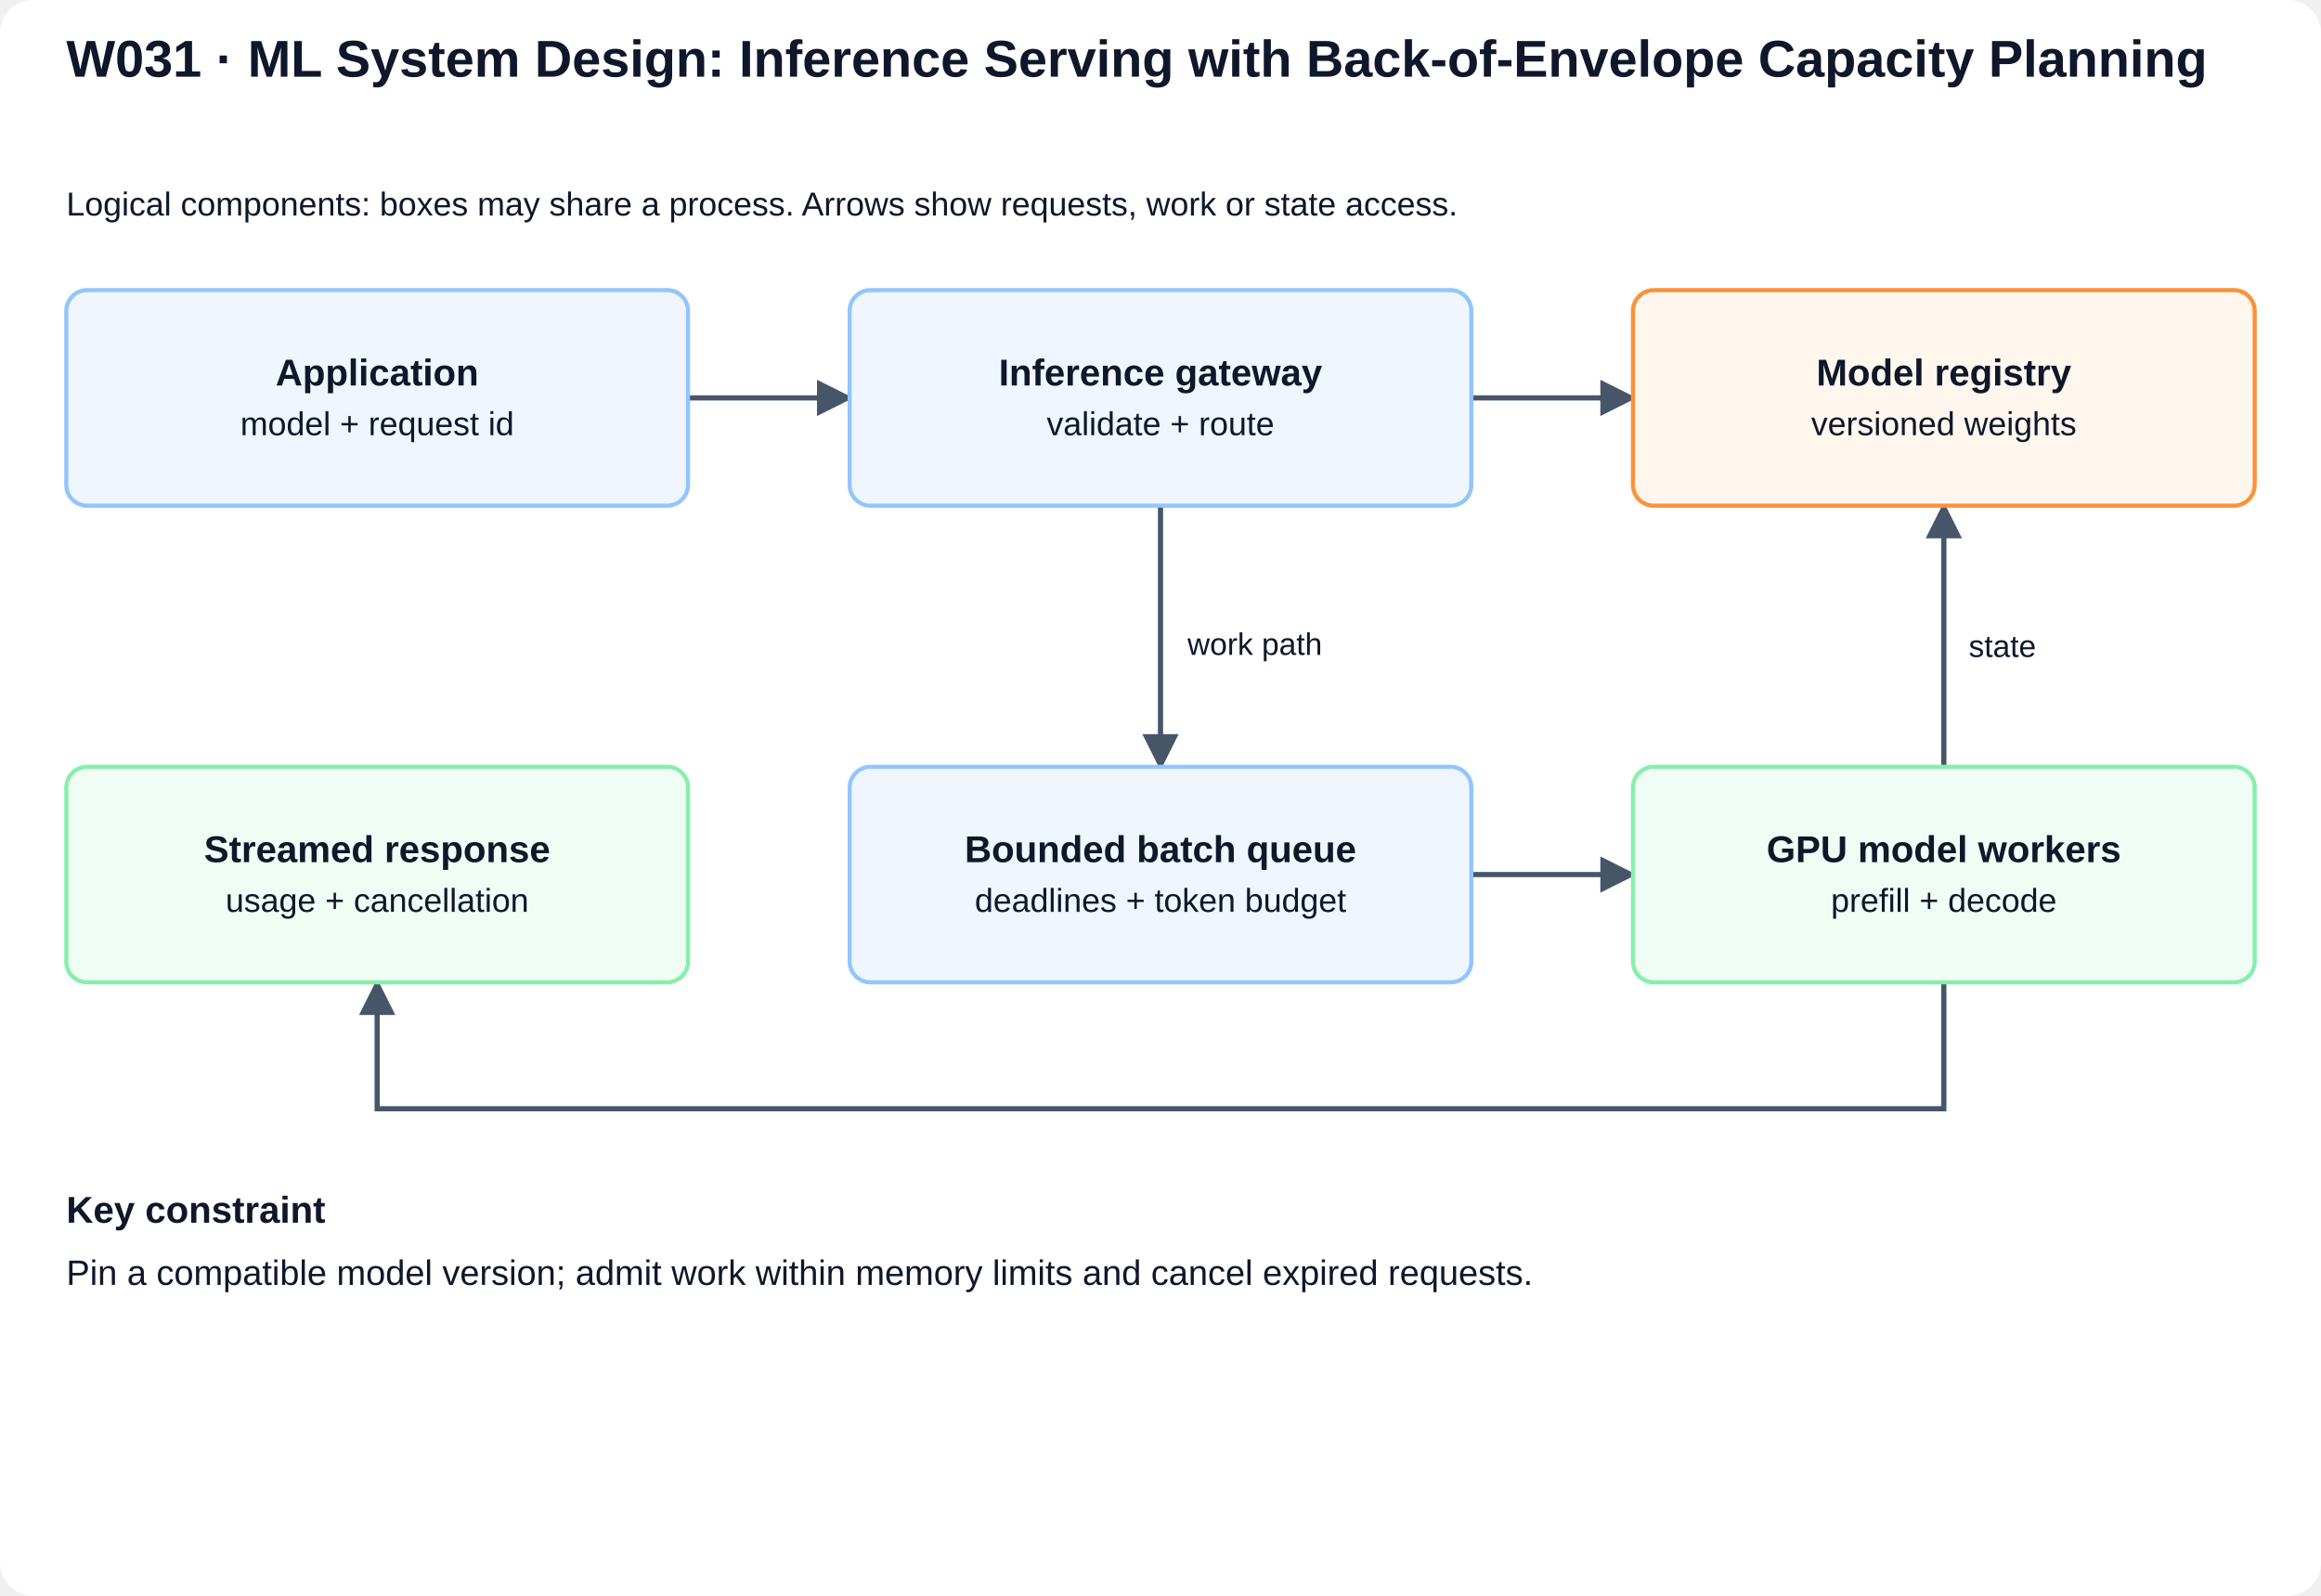
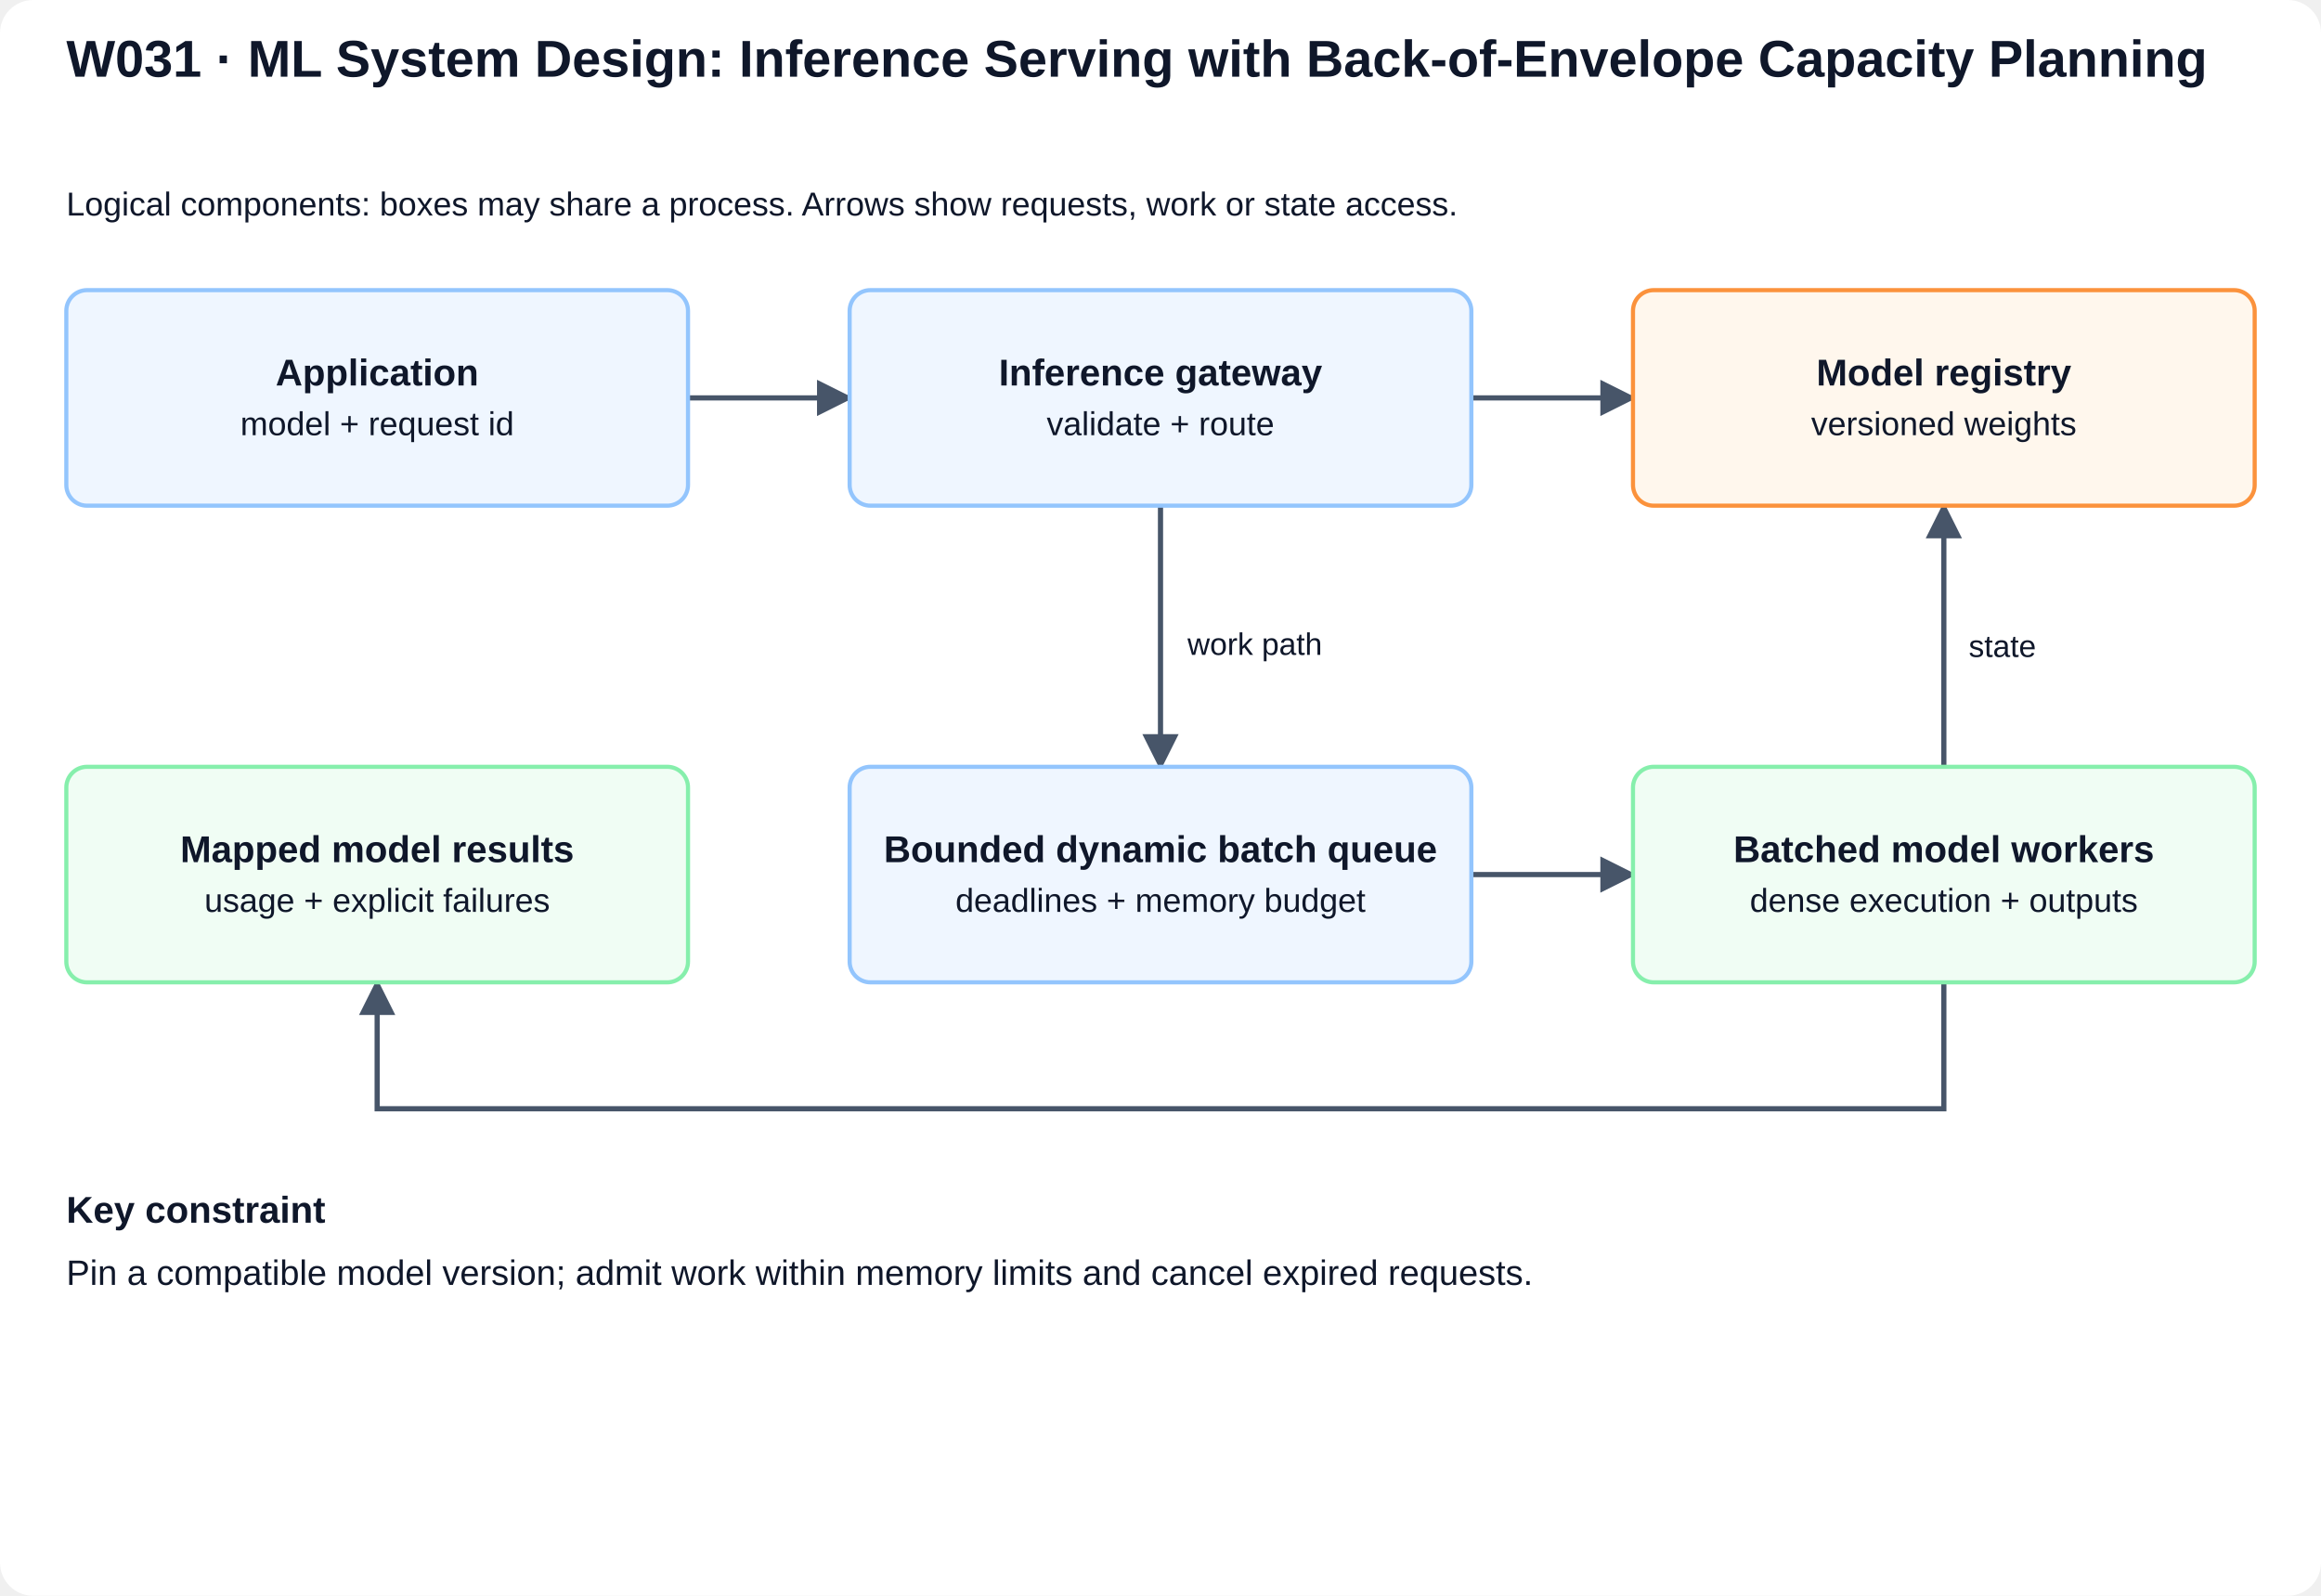
<svg xmlns="http://www.w3.org/2000/svg" width="1120" height="770" viewBox="0 0 1120 770" role="img" aria-labelledby="title desc">
  <defs>
    <marker id="arrow" viewBox="0 0 10 10" refX="9" refY="5" markerWidth="7" markerHeight="7" orient="auto-start-reverse">
      <path d="M0 0 L10 5 L0 10Z" fill="#475569" />
    </marker>
  </defs>
  <rect width="1120" height="770" rx="16" fill="white" />
  <g font-family="Arial, Helvetica, sans-serif" fill="#0f172a">
    <text x="32" y="37" font-size="25" font-weight="700" text-anchor="start">W031 · ML System Design: Inference Serving with Back-of-Envelope Capacity Planning</text>
    <text x="32" y="104" font-size="16" font-weight="400" text-anchor="start">Logical components: boxes may share a process. Arrows show requests, work or state access.</text>
    <polyline points="332,192 410,192" stroke="#475569" stroke-width="2.5" fill="none" marker-end="url(#arrow)" />
    <polyline points="710,192 788,192" stroke="#475569" stroke-width="2.5" fill="none" marker-end="url(#arrow)" />
    <polyline points="560,244 560,370" stroke="#475569" stroke-width="2.5" fill="none" marker-end="url(#arrow)" />
    <text x="573" y="316" font-size="15" font-weight="400" text-anchor="start">work path</text>
    <polyline points="710,422 788,422" stroke="#475569" stroke-width="2.5" fill="none" marker-end="url(#arrow)" />
    <polyline points="938,370 938,244" stroke="#475569" stroke-width="2.5" fill="none" marker-end="url(#arrow)" />
    <text x="950" y="317" font-size="15" font-weight="400" text-anchor="start">state</text>
    <polyline points="938,474 938,535 182,535 182,474" stroke="#475569" stroke-width="2.5" fill="none" marker-end="url(#arrow)" />
    <rect x="32" y="140" width="300" height="104" rx="10" fill="#eff6ff" stroke="#93c5fd" stroke-width="2" />
    <text x="182" y="186" font-size="18" font-weight="700" text-anchor="middle">Application</text>
    <text x="182" y="210" font-size="16" font-weight="400" text-anchor="middle">model + request id</text>
    <rect x="410" y="140" width="300" height="104" rx="10" fill="#eff6ff" stroke="#93c5fd" stroke-width="2" />
    <text x="560" y="186" font-size="18" font-weight="700" text-anchor="middle">Inference gateway</text>
    <text x="560" y="210" font-size="16" font-weight="400" text-anchor="middle">validate + route</text>
    <rect x="788" y="140" width="300" height="104" rx="10" fill="#fff7ed" stroke="#fb923c" stroke-width="2" />
    <text x="938" y="186" font-size="18" font-weight="700" text-anchor="middle">Model registry</text>
    <text x="938" y="210" font-size="16" font-weight="400" text-anchor="middle">versioned weights</text>
    <rect x="410" y="370" width="300" height="104" rx="10" fill="#eff6ff" stroke="#93c5fd" stroke-width="2" />
-     <text x="560" y="416" font-size="18" font-weight="700" text-anchor="middle">Bounded batch queue</text>
-     <text x="560" y="440" font-size="16" font-weight="400" text-anchor="middle">deadlines + token budget</text>
+     <text x="560" y="416" font-size="18" font-weight="700" text-anchor="middle">Bounded dynamic batch queue</text>
+     <text x="560" y="440" font-size="16" font-weight="400" text-anchor="middle">deadlines + memory budget</text>
    <rect x="788" y="370" width="300" height="104" rx="10" fill="#f0fdf4" stroke="#86efac" stroke-width="2" />
-     <text x="938" y="416" font-size="18" font-weight="700" text-anchor="middle">GPU model workers</text>
-     <text x="938" y="440" font-size="16" font-weight="400" text-anchor="middle">prefill + decode</text>
+     <text x="938" y="416" font-size="18" font-weight="700" text-anchor="middle">Batched model workers</text>
+     <text x="938" y="440" font-size="16" font-weight="400" text-anchor="middle">dense execution + outputs</text>
    <rect x="32" y="370" width="300" height="104" rx="10" fill="#f0fdf4" stroke="#86efac" stroke-width="2" />
-     <text x="182" y="416" font-size="18" font-weight="700" text-anchor="middle">Streamed response</text>
-     <text x="182" y="440" font-size="16" font-weight="400" text-anchor="middle">usage + cancellation</text>
+     <text x="182" y="416" font-size="18" font-weight="700" text-anchor="middle">Mapped model results</text>
+     <text x="182" y="440" font-size="16" font-weight="400" text-anchor="middle">usage + explicit failures</text>
    <text x="32" y="590" font-size="18" font-weight="700" text-anchor="start">Key constraint</text>
    <text x="32" y="620" font-size="17" font-weight="400" text-anchor="start">Pin a compatible model version; admit work within memory limits and cancel expired requests.</text>
  </g>
</svg>
